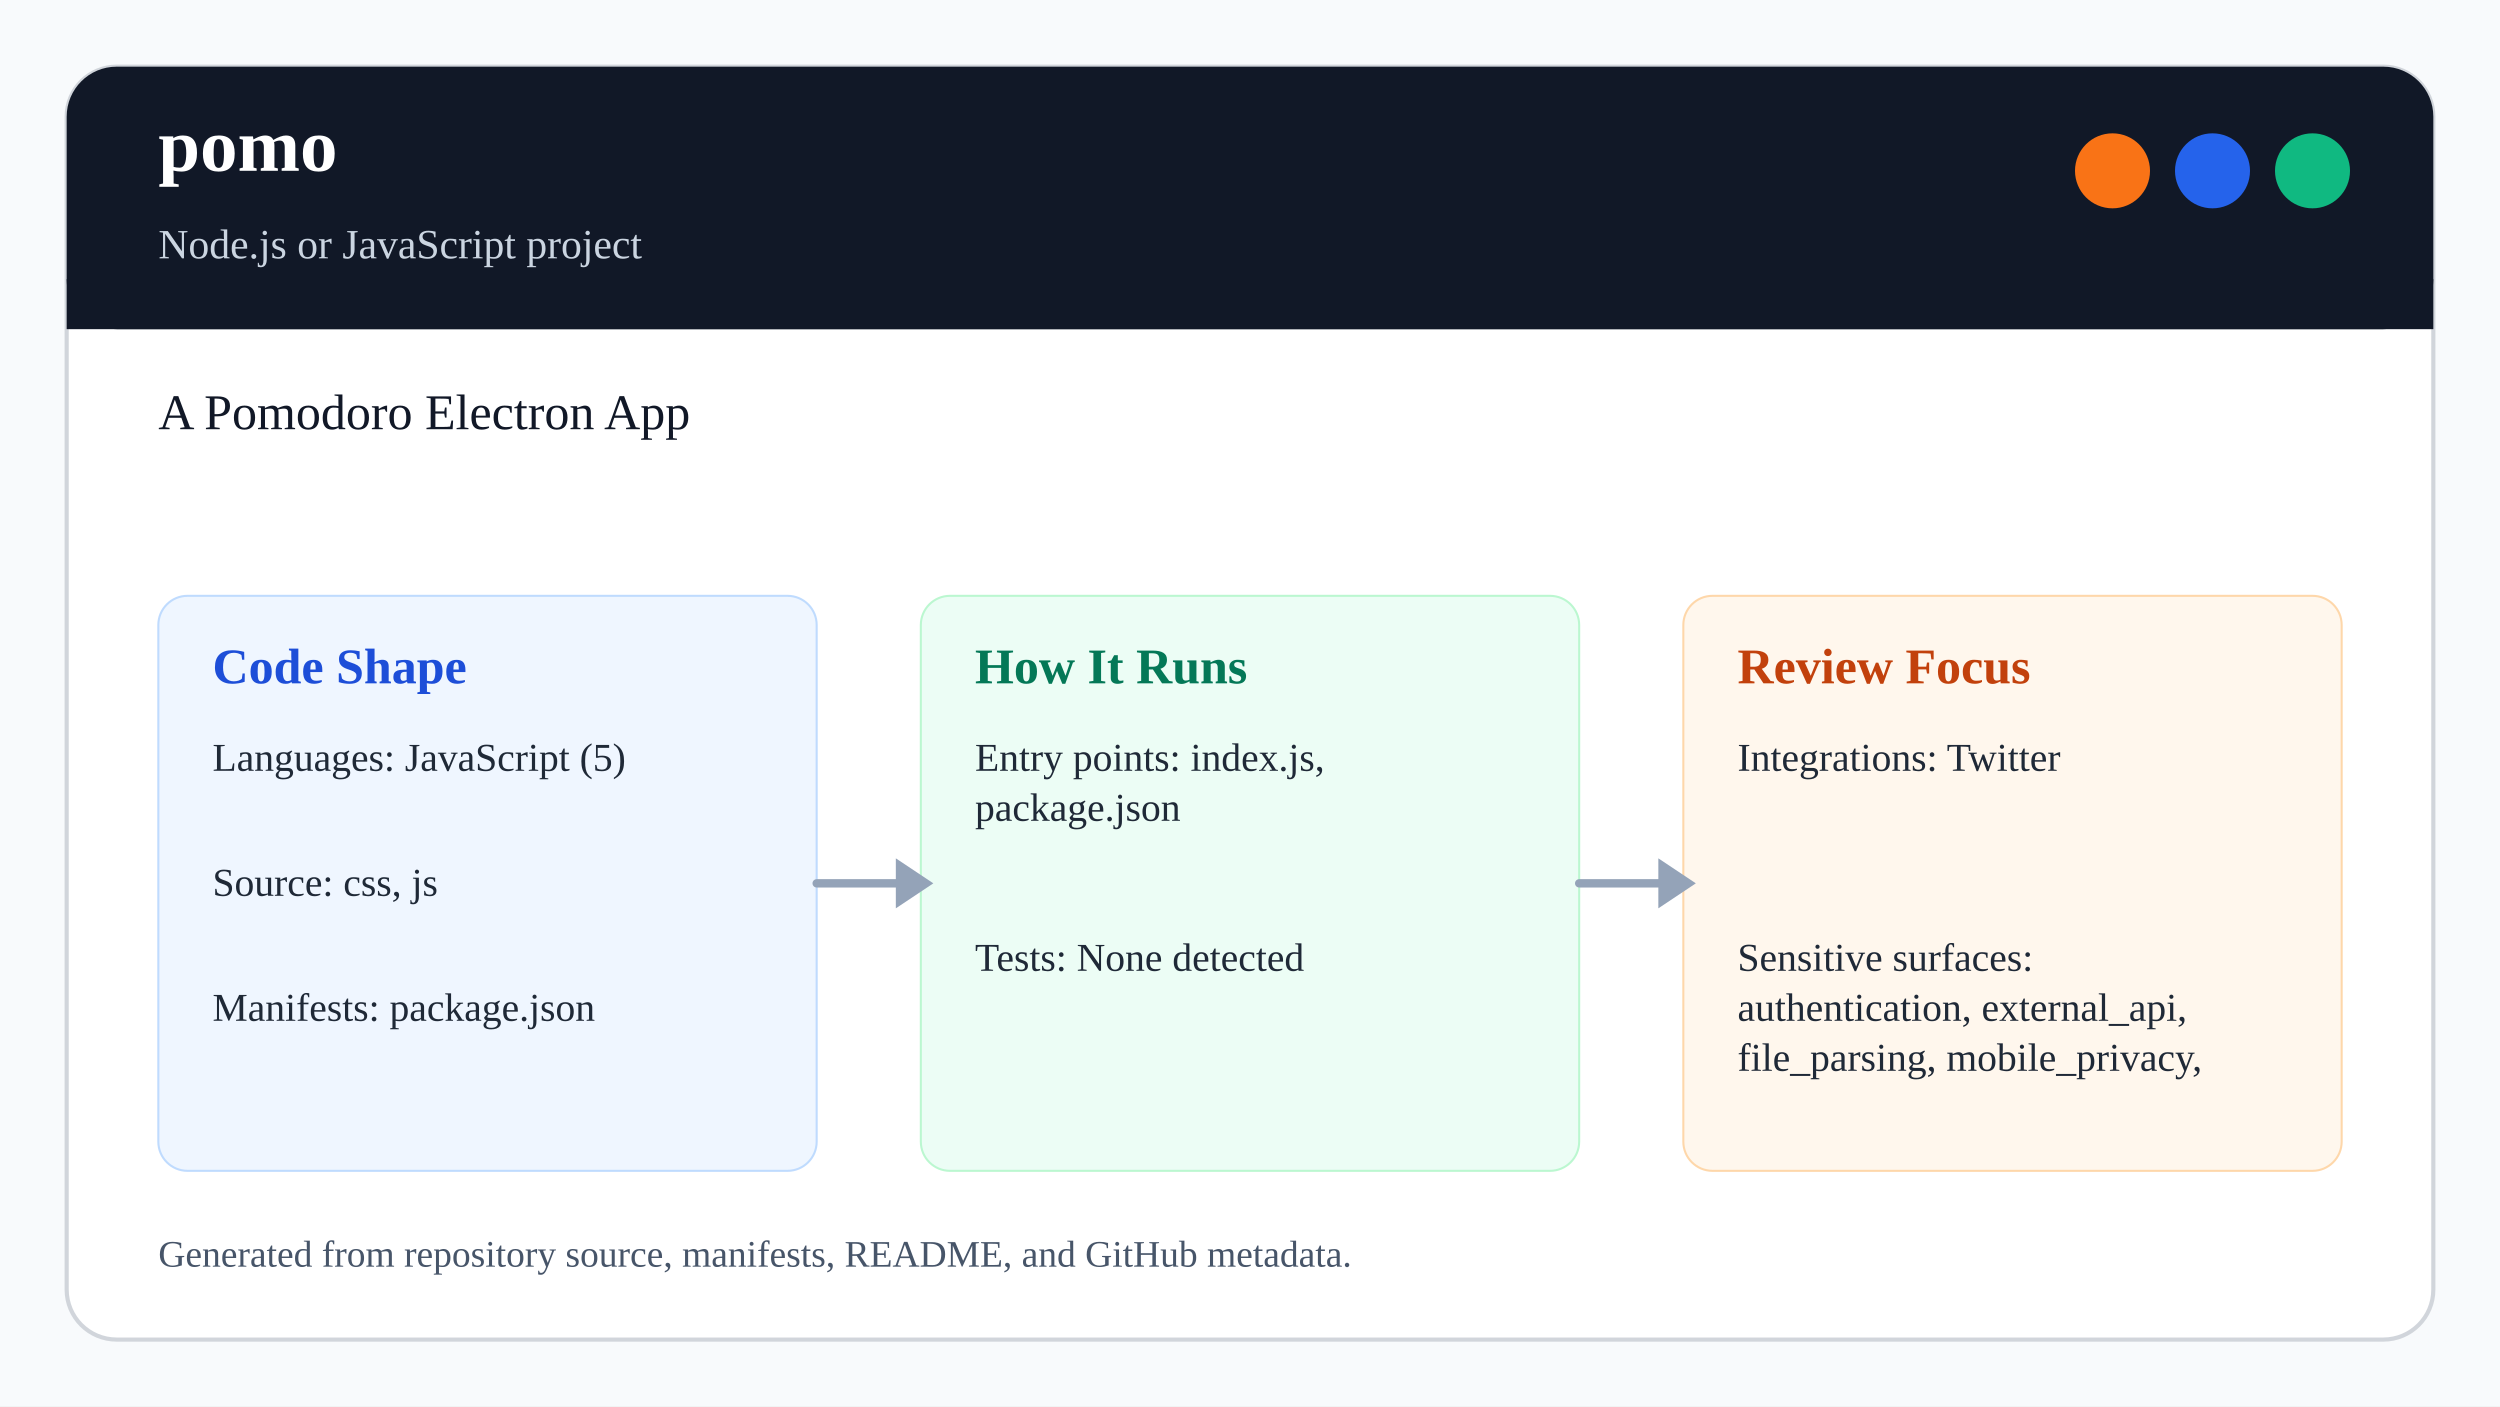
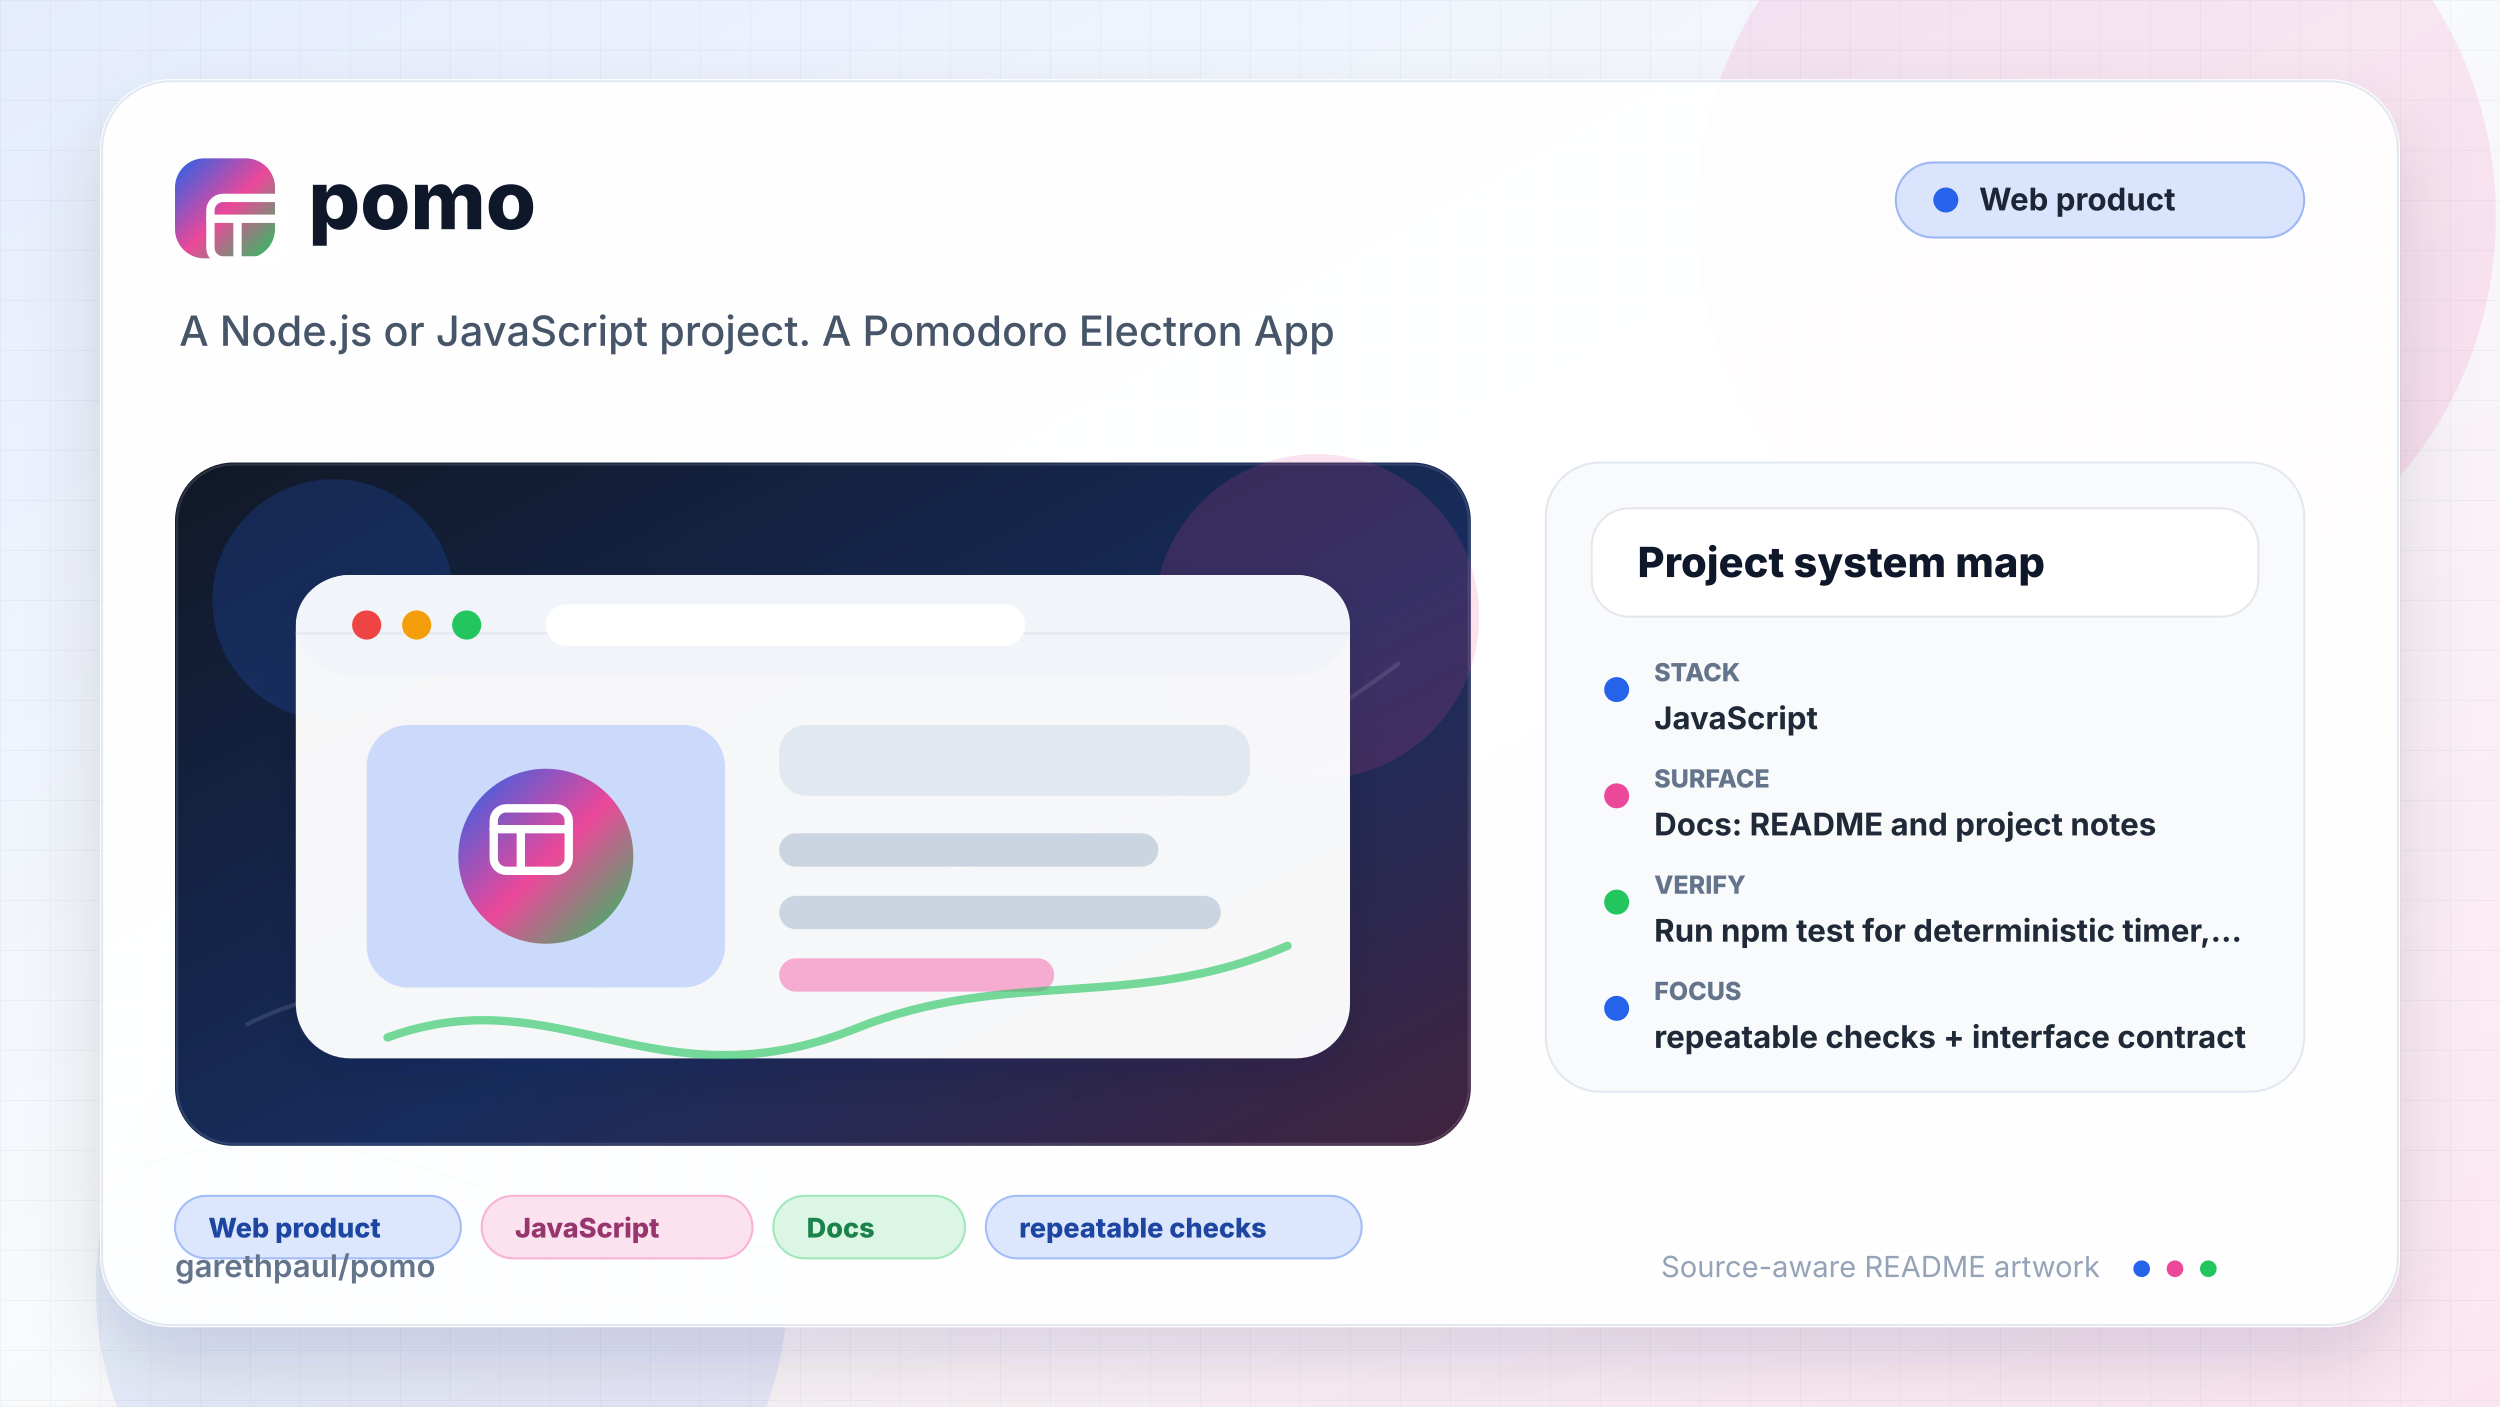
- <svg xmlns="http://www.w3.org/2000/svg" width="1200" height="675" viewBox="0 0 1200 675" role="img" aria-labelledby="title desc">
-   <rect width="1200" height="675" fill="#f8fafc" />
-   <rect x="32" y="32" width="1136" height="611" rx="24" fill="#ffffff" stroke="#d1d5db" stroke-width="2" />
-   <rect x="32" y="32" width="1136" height="126" rx="24" fill="#111827" />
-   <path d="M32 134h1136v24H32z" fill="#111827" />
-   <circle cx="1062" cy="82" r="18" fill="#2563eb" />
-   <circle cx="1110" cy="82" r="18" fill="#10b981" />
-   <circle cx="1014" cy="82" r="18" fill="#f97316" />
-   <text x="76" y="82" font-size="36" fill="#ffffff" font-weight="700">pomo</text>
-   <text x="76" y="124" font-size="20" fill="#cbd5e1">Node.js or JavaScript project</text>
-   <text x="76" y="206" font-size="24" fill="#111827">A Pomodoro Electron App</text>
-   <rect x="76" y="286" width="316" height="276" rx="14" fill="#eff6ff" stroke="#bfdbfe" />
-   <text x="102" y="328" font-size="24" font-weight="700" fill="#1d4ed8">Code Shape</text>
-   <text x="102" y="370" font-size="19" fill="#1f2937">Languages: JavaScript (5)</text>
-   <text x="102" y="430" font-size="19" fill="#1f2937">Source: css, js</text>
-   <text x="102" y="490" font-size="19" fill="#1f2937">Manifests: package.json</text>
-   <rect x="442" y="286" width="316" height="276" rx="14" fill="#ecfdf5" stroke="#bbf7d0" />
-   <text x="468" y="328" font-size="24" font-weight="700" fill="#047857">How It Runs</text>
-   <text x="468" y="370" font-size="19" fill="#1f2937">Entry points: index.js,</text>
-   <text x="468" y="394" font-size="19" fill="#1f2937">package.json</text>
-   <text x="468" y="466" font-size="19" fill="#1f2937">Tests: None detected</text>
-   <rect x="808" y="286" width="316" height="276" rx="14" fill="#fff7ed" stroke="#fed7aa" />
-   <text x="834" y="328" font-size="24" font-weight="700" fill="#c2410c">Review Focus</text>
-   <text x="834" y="370" font-size="19" fill="#1f2937">Integrations: Twitter</text>
-   <text x="834" y="466" font-size="19" fill="#1f2937">Sensitive surfaces:</text>
-   <text x="834" y="490" font-size="19" fill="#1f2937">authentication, external_api,</text>
-   <text x="834" y="514" font-size="19" fill="#1f2937">file_parsing, mobile_privacy,</text>
-   <path d="M392 424h50" stroke="#94a3b8" stroke-width="4" stroke-linecap="round" />
-   <path d="M430 412l18 12-18 12z" fill="#94a3b8" />
-   <path d="M758 424h50" stroke="#94a3b8" stroke-width="4" stroke-linecap="round" />
-   <path d="M796 412l18 12-18 12z" fill="#94a3b8" />
-   <text x="76" y="608" font-size="18" fill="#475569">Generated from repository source, manifests, README, and GitHub metadata.</text>
+ <svg xmlns="http://www.w3.org/2000/svg" width="1200" height="675" viewBox="0 0 1200 675" role="img" aria-labelledby="p1onlnha-title p1onlnha-desc">
+   <defs>
+     <linearGradient id="p1onlnha-bg" x1="0" y1="0" x2="1" y2="1">
+       <stop offset="0%" stop-color="#e5ecfd" />
+       <stop offset="48%" stop-color="#f8fafc" />
+       <stop offset="100%" stop-color="#fce5f1" />
+     </linearGradient>
+     <linearGradient id="p1onlnha-stage" x1="0" y1="0" x2="1" y2="1">
+       <stop offset="0%" stop-color="#111827" />
+       <stop offset="58%" stop-color="#172d5e" />
+       <stop offset="100%" stop-color="#412340" />
+     </linearGradient>
+     <linearGradient id="p1onlnha-accent" x1="0" y1="0" x2="1" y2="1">
+       <stop offset="0%" stop-color="#2563eb" />
+       <stop offset="52%" stop-color="#ec4899" />
+       <stop offset="100%" stop-color="#22c55e" />
+     </linearGradient>
+     <linearGradient id="p1onlnha-soft" x1="0" y1="0" x2="1" y2="1">
+       <stop offset="0%" stop-color="#cbdafa" />
+       <stop offset="100%" stop-color="#cef2dc" />
+     </linearGradient>
+     <filter id="p1onlnha-shadow" x="-20%" y="-20%" width="140%" height="150%">
+       <feDropShadow dx="0" dy="18" stdDeviation="18" flood-color="#0f172a" flood-opacity="0.14" />
+     </filter>
+     <filter id="p1onlnha-miniShadow" x="-20%" y="-20%" width="140%" height="150%">
+       <feDropShadow dx="0" dy="8" stdDeviation="10" flood-color="#0f172a" flood-opacity="0.12" />
+     </filter>
+     <pattern id="p1onlnha-grid" width="24" height="24" patternUnits="userSpaceOnUse">
+       <path d="M24 0H0v24" fill="none" stroke="#94a3b8" stroke-opacity="0.16" stroke-width="1" />
+     </pattern>
+     <style>
+       .label { font: 700 13px ui-sans-serif, system-ui, -apple-system, BlinkMacSystemFont, "Segoe UI", sans-serif; letter-spacing: 0; text-transform: uppercase; }
+       .body { font-family: ui-sans-serif, system-ui, -apple-system, BlinkMacSystemFont, "Segoe UI", sans-serif; letter-spacing: 0; }
+     </style>
+   </defs>
+   <rect width="1200" height="675" fill="url(#p1onlnha-bg)" />
+   <rect width="1200" height="675" fill="url(#p1onlnha-grid)" opacity="0.65" />
+   <circle cx="212" cy="618" r="166" fill="#2563eb" opacity="0.10" />
+   <circle cx="1006" cy="104" r="192" fill="#ec4899" opacity="0.12" />
+   <path d="M66 560 C214 512 278 642 430 584 C576 528 676 408 838 462 C966 504 1034 426 1134 356" fill="none" stroke="#22c55e" stroke-width="2" stroke-opacity="0.18" />
+   <rect x="48" y="38" width="1104" height="599" rx="34" fill="#ffffff" opacity="0.94" filter="url(#p1onlnha-shadow)" />
+   <rect x="49" y="39" width="1102" height="597" rx="33" fill="none" stroke="#e2e8f0" stroke-width="1" />
+   <g class="body">
+     <rect x="84" y="76" width="48" height="48" rx="14" fill="url(#p1onlnha-accent)" />
+     <rect x="101" y="95" width="36" height="30" rx="6" stroke="#ffffff" stroke-width="4" stroke-linecap="round" stroke-linejoin="round" fill="none" />
+     <path d="M3 15h36 M16 15v20" transform="translate(98 90)" stroke="#ffffff" stroke-width="4" stroke-linecap="round" stroke-linejoin="round" fill="none" />
+     <text x="148" y="110" fill="#0f172a" font-size="39" font-weight="800">pomo</text>
+     <rect x="910" y="78" width="196" height="36" rx="18" fill="#dae4fc" stroke="#9bb7f6" />
+     <circle cx="934" cy="96" r="6" fill="#2563eb" />
+     <text x="950" y="101" fill="#1d2637" font-size="15" font-weight="700">Web product</text>
+     <text x="86" y="166" fill="#475569" font-size="20" font-weight="500">A Node.js or JavaScript project. A Pomodoro Electron App</text>
+   </g>
+   <g transform="translate(84 222)">
+     <rect x="0" y="0" width="622" height="328" rx="28" fill="url(#p1onlnha-stage)" />
+     <rect x="1" y="1" width="620" height="326" rx="27" fill="none" stroke="#ffffff" stroke-opacity="0.12" />
+     <path d="M34 270 C116 228 166 286 250 236 C338 184 430 214 588 96" fill="none" stroke="#ffffff" stroke-opacity="0.12" stroke-width="2" />
+     <circle cx="76" cy="66" r="58" fill="#2563eb" opacity="0.20" />
+     <circle cx="548" cy="74" r="78" fill="#ec4899" opacity="0.16" />
+     <g class="body">
+       <rect x="58" y="54" width="506" height="232" rx="26" fill="#ffffff" opacity="0.96" filter="url(#p1onlnha-miniShadow)" />
+       <rect x="58" y="54" width="506" height="48" rx="26" fill="#f1f5f9" />
+       <path d="M58 82h506" stroke="#e2e8f0" />
+       <circle cx="92" cy="78" r="7" fill="#ef4444" />
+       <circle cx="116" cy="78" r="7" fill="#f59e0b" />
+       <circle cx="140" cy="78" r="7" fill="#22c55e" />
+       <rect x="178" y="68" width="230" height="20" rx="10" fill="#ffffff" />
+       <rect x="92" y="126" width="172" height="126" rx="20" fill="#cbdafa" />
+       <rect x="290" y="126" width="226" height="34" rx="13" fill="#e2e8f0" />
+       <rect x="290" y="178" width="182" height="16" rx="8" fill="#cbd5e1" />
+       <rect x="290" y="208" width="212" height="16" rx="8" fill="#cbd5e1" />
+       <rect x="290" y="238" width="132" height="16" rx="8" fill="#f6abd0" />
+       <circle cx="178" cy="189" r="42" fill="url(#p1onlnha-accent)" />
+       <rect x="153" y="166" width="36" height="30" rx="6" stroke="#ffffff" stroke-width="4" stroke-linecap="round" stroke-linejoin="round" fill="none" />
+       <path d="M3 15h36 M16 15v20" transform="translate(150 161)" stroke="#ffffff" stroke-width="4" stroke-linecap="round" stroke-linejoin="round" fill="none" />
+       <path d="M102 276 C184 246 230 310 326 272 C400 242 460 264 534 232" fill="none" stroke="#22c55e" stroke-width="4" stroke-linecap="round" opacity="0.62" />
+     </g>
+   </g>
+   <g class="body" transform="translate(742 222)">
+     <rect x="0" y="0" width="364" height="302" rx="26" fill="#f8fafc" stroke="#e2e8f0" />
+     <rect x="22" y="22" width="320" height="52" rx="18" fill="#ffffff" stroke="#e5e7eb" />
+     <text x="44" y="55" fill="#0f172a" font-size="20" font-weight="800">Project system map</text>
+     <g transform="translate(24 94)">
+       <circle cx="10" cy="15" r="6" fill="#2563eb" />
+       <text x="28" y="11" fill="#64748b" font-size="12" font-weight="800">STACK</text>
+       <text x="28" y="34" fill="#1f2937" font-size="15" font-weight="650">JavaScript</text>
+     </g>
+     <g transform="translate(24 145)">
+       <circle cx="10" cy="15" r="6" fill="#ec4899" />
+       <text x="28" y="11" fill="#64748b" font-size="12" font-weight="800">SURFACE</text>
+       <text x="28" y="34" fill="#1f2937" font-size="15" font-weight="650">Docs: README and project notes</text>
+     </g>
+     <g transform="translate(24 196)">
+       <circle cx="10" cy="15" r="6" fill="#22c55e" />
+       <text x="28" y="11" fill="#64748b" font-size="12" font-weight="800">VERIFY</text>
+       <text x="28" y="34" fill="#1f2937" font-size="15" font-weight="650">Run npm test for deterministic timer,...</text>
+     </g>
+     <g transform="translate(24 247)">
+       <circle cx="10" cy="15" r="6" fill="#2563eb" />
+       <text x="28" y="11" fill="#64748b" font-size="12" font-weight="800">FOCUS</text>
+       <text x="28" y="34" fill="#1f2937" font-size="15" font-weight="650">repeatable checks + interface contract</text>
+     </g>
+   </g>
+   <g class="body">
+     <rect x="84" y="574" width="137.2" height="30" rx="15" fill="#dce6fc" stroke="#a3bdf7" />
+     <text x="100" y="594" fill="#1d46a2" font-size="13" font-weight="800">Web product</text>
+     <rect x="231.2" y="574" width="130" height="30" rx="15" fill="#fce2ef" stroke="#f7b2d4" />
+     <text x="247.2" y="594" fill="#98356f" font-size="13" font-weight="800">JavaScript</text>
+     <rect x="371.2" y="574" width="92" height="30" rx="15" fill="#dcf6e5" stroke="#a2e7bb" />
+     <text x="387.2" y="594" fill="#1b834a" font-size="13" font-weight="800">Docs</text>
+     <rect x="473.2" y="574" width="180.4" height="30" rx="15" fill="#dce6fc" stroke="#a3bdf7" />
+     <text x="489.2" y="594" fill="#1d46a2" font-size="13" font-weight="800">repeatable checks</text>
+   </g>
+   <g class="body">
+     <text x="84" y="613" fill="#64748b" font-size="15" font-weight="600">garethpaul/pomo</text>
+     <text x="1008" y="613" fill="#94a3b8" font-size="14" text-anchor="end">Source-aware README artwork</text>
+     <circle cx="1028" cy="609" r="4" fill="#2563eb" />
+     <circle cx="1044" cy="609" r="4" fill="#ec4899" />
+     <circle cx="1060" cy="609" r="4" fill="#22c55e" />
+   </g>
</svg>
